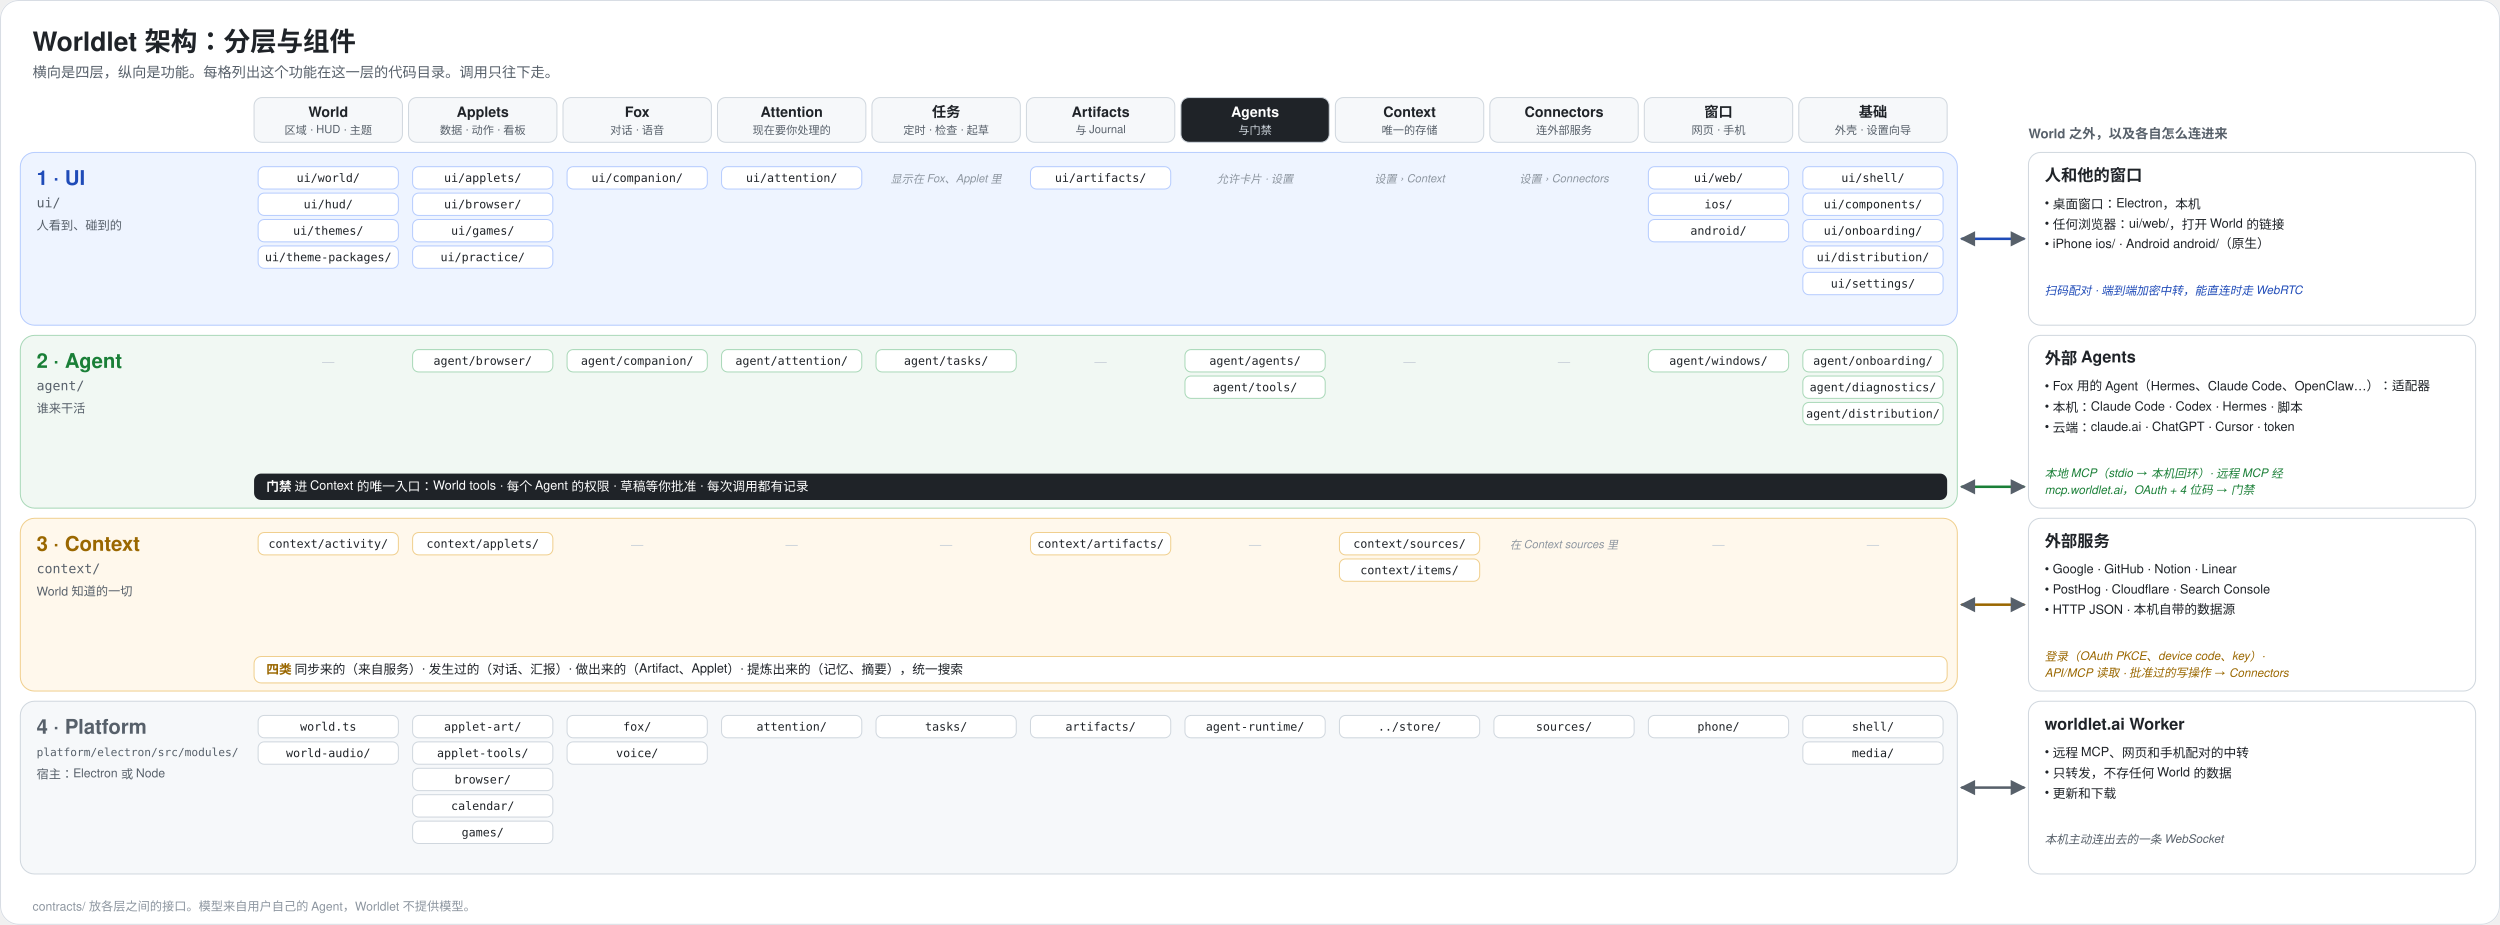
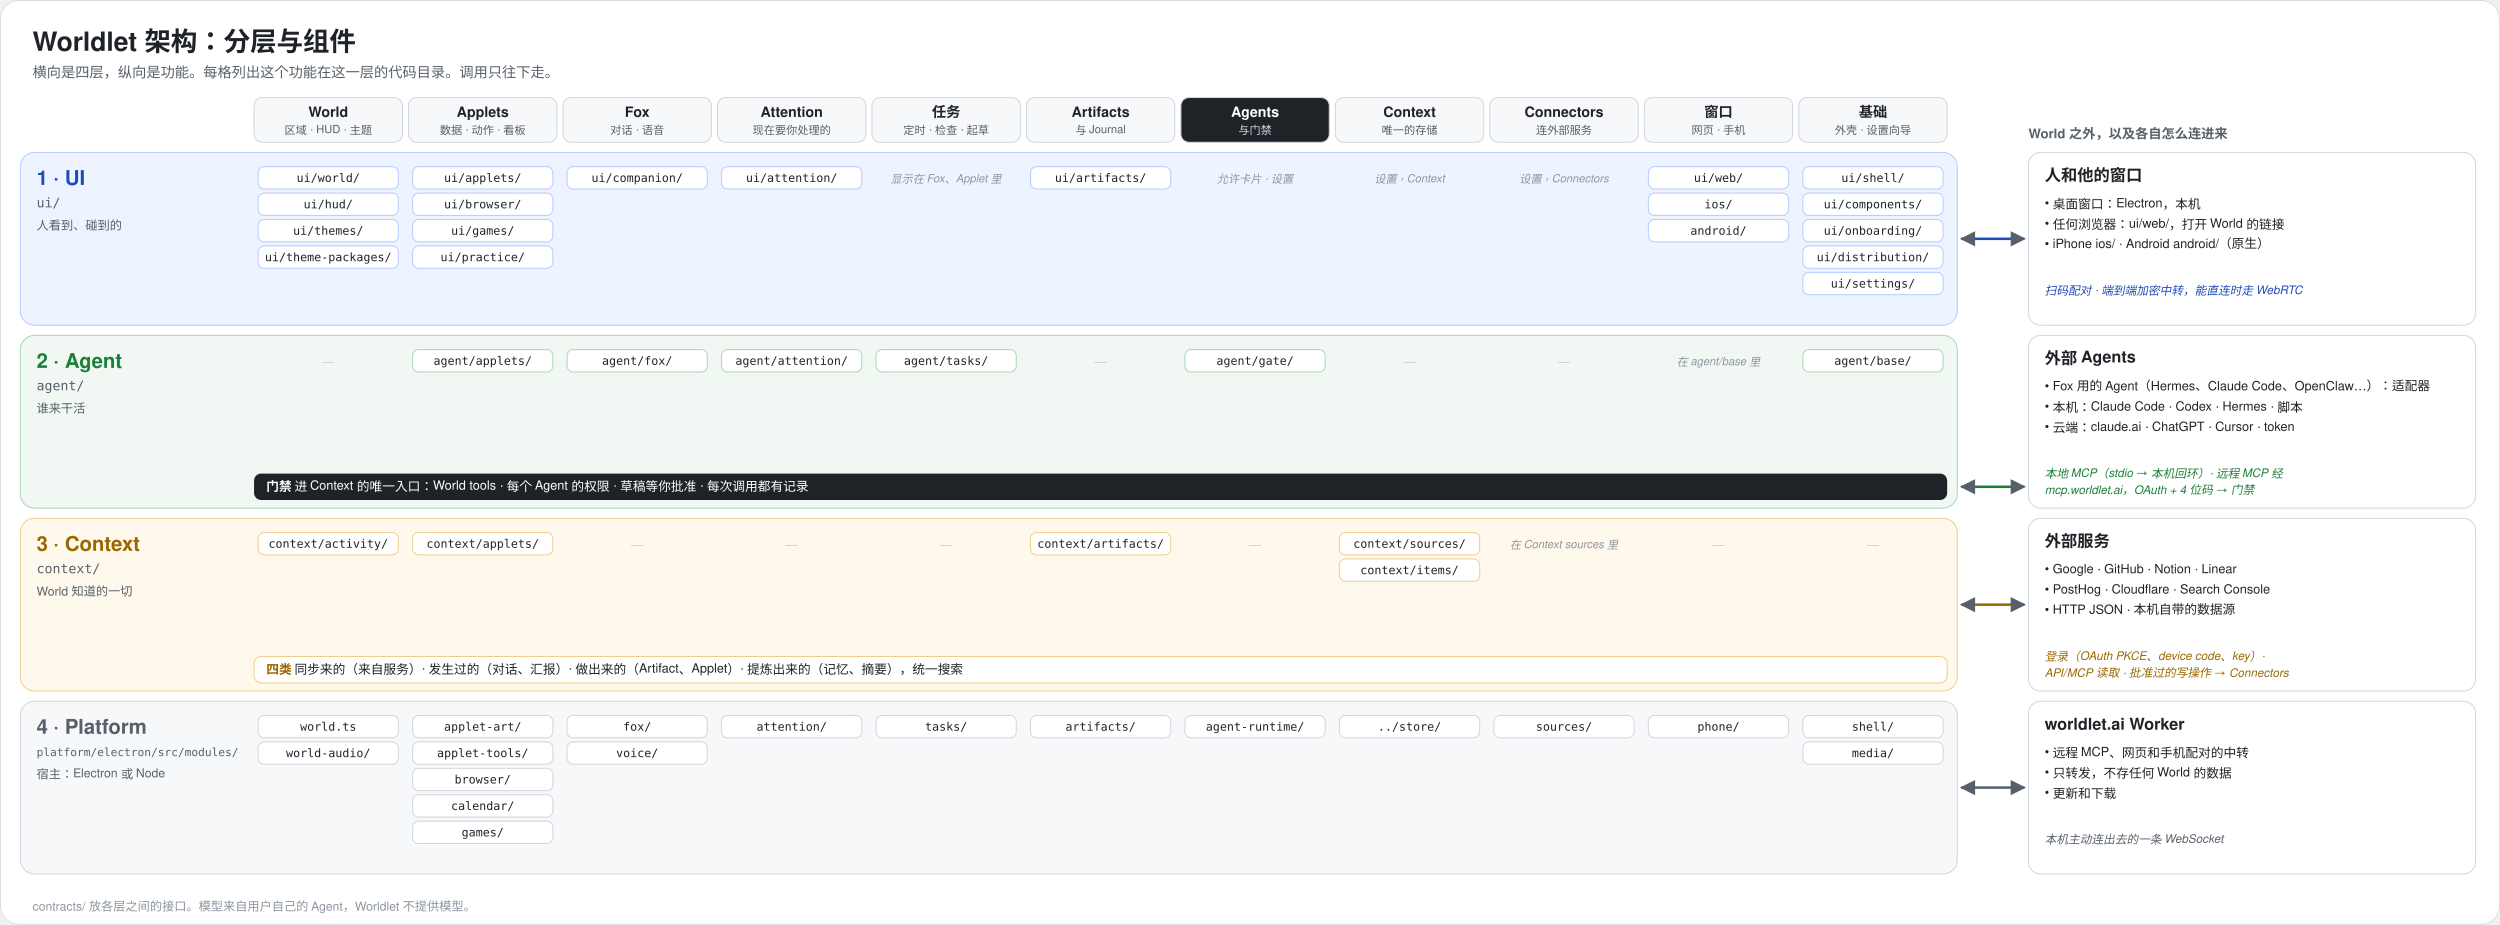
<svg xmlns="http://www.w3.org/2000/svg" width="2460" height="910" viewBox="0 0 2460 910" font-family="-apple-system, 'Segoe UI', Helvetica, Arial, sans-serif">
  <defs>
    <marker id="ar" viewBox="0 0 10 10" refX="9" refY="5" markerWidth="6" markerHeight="6" orient="auto-start-reverse">
      <path d="M0 0L10 5L0 10z" fill="#57606A" />
    </marker>
  </defs>
  <rect width="2460" height="910" rx="18" fill="#FFFFFF" />
  <rect x="0.5" y="0.5" width="2459" height="909" rx="18" fill="none" stroke="#D8DDE4" />
  <text x="32" y="50" font-size="26" font-weight="700" fill="#1F2328">Worldlet 架构：分层与组件</text>
  <text x="32" y="76" font-size="14" fill="#57606A">横向是四层，纵向是功能。每格列出这个功能在这一层的代码目录。调用只往下走。</text>
  <rect x="250" y="96" width="146" height="44" rx="8" fill="#F6F8FA" stroke="#D0D7DE" />
  <text x="323.0" y="115" font-size="14" font-weight="700" text-anchor="middle" fill="#1F2328">World</text>
  <text x="323.0" y="132" font-size="11" text-anchor="middle" fill="#57606A">区域 · HUD · 主题</text>
  <rect x="402" y="96" width="146" height="44" rx="8" fill="#F6F8FA" stroke="#D0D7DE" />
  <text x="475.0" y="115" font-size="14" font-weight="700" text-anchor="middle" fill="#1F2328">Applets</text>
  <text x="475.0" y="132" font-size="11" text-anchor="middle" fill="#57606A">数据 · 动作 · 看板</text>
  <rect x="554" y="96" width="146" height="44" rx="8" fill="#F6F8FA" stroke="#D0D7DE" />
  <text x="627.0" y="115" font-size="14" font-weight="700" text-anchor="middle" fill="#1F2328">Fox</text>
  <text x="627.0" y="132" font-size="11" text-anchor="middle" fill="#57606A">对话 · 语音</text>
  <rect x="706" y="96" width="146" height="44" rx="8" fill="#F6F8FA" stroke="#D0D7DE" />
  <text x="779.0" y="115" font-size="14" font-weight="700" text-anchor="middle" fill="#1F2328">Attention</text>
  <text x="779.0" y="132" font-size="11" text-anchor="middle" fill="#57606A">现在要你处理的</text>
  <rect x="858" y="96" width="146" height="44" rx="8" fill="#F6F8FA" stroke="#D0D7DE" />
  <text x="931.0" y="115" font-size="14" font-weight="700" text-anchor="middle" fill="#1F2328">任务</text>
  <text x="931.0" y="132" font-size="11" text-anchor="middle" fill="#57606A">定时 · 检查 · 起草</text>
  <rect x="1010" y="96" width="146" height="44" rx="8" fill="#F6F8FA" stroke="#D0D7DE" />
  <text x="1083.0" y="115" font-size="14" font-weight="700" text-anchor="middle" fill="#1F2328">Artifacts</text>
  <text x="1083.0" y="132" font-size="11" text-anchor="middle" fill="#57606A">与 Journal</text>
  <rect x="1162" y="96" width="146" height="44" rx="8" fill="#1F2328" stroke="#D0D7DE" />
  <text x="1235.0" y="115" font-size="14" font-weight="700" text-anchor="middle" fill="#FFFFFF">Agents</text>
  <text x="1235.0" y="132" font-size="11" text-anchor="middle" fill="#D0D7DE">与门禁</text>
  <rect x="1314" y="96" width="146" height="44" rx="8" fill="#F6F8FA" stroke="#D0D7DE" />
  <text x="1387.0" y="115" font-size="14" font-weight="700" text-anchor="middle" fill="#1F2328">Context</text>
  <text x="1387.0" y="132" font-size="11" text-anchor="middle" fill="#57606A">唯一的存储</text>
  <rect x="1466" y="96" width="146" height="44" rx="8" fill="#F6F8FA" stroke="#D0D7DE" />
  <text x="1539.0" y="115" font-size="14" font-weight="700" text-anchor="middle" fill="#1F2328">Connectors</text>
  <text x="1539.0" y="132" font-size="11" text-anchor="middle" fill="#57606A">连外部服务</text>
  <rect x="1618" y="96" width="146" height="44" rx="8" fill="#F6F8FA" stroke="#D0D7DE" />
  <text x="1691.0" y="115" font-size="14" font-weight="700" text-anchor="middle" fill="#1F2328">窗口</text>
  <text x="1691.0" y="132" font-size="11" text-anchor="middle" fill="#57606A">网页 · 手机</text>
  <rect x="1770" y="96" width="146" height="44" rx="8" fill="#F6F8FA" stroke="#D0D7DE" />
  <text x="1843.0" y="115" font-size="14" font-weight="700" text-anchor="middle" fill="#1F2328">基础</text>
  <text x="1843.0" y="132" font-size="11" text-anchor="middle" fill="#57606A">外壳 · 设置向导</text>
  <rect x="20" y="150" width="1906" height="170" rx="14" fill="#EEF4FF" stroke="#B6CCFE" />
  <text x="36" y="182" font-size="20" font-weight="800" fill="#1F4BB8">1 · UI</text>
  <text x="36" y="204" font-size="13" font-family="ui-monospace, Menlo, monospace" fill="#57606A">ui/</text>
  <text x="36" y="226" font-size="12" fill="#57606A">人看到、碰到的</text>
  <rect x="254" y="164" width="138" height="22" rx="6" fill="#FFFFFF" stroke="#B6CCFE" />
  <text x="323.0" y="179" font-size="11.5" font-family="ui-monospace, Menlo, monospace" text-anchor="middle" fill="#1F2328">ui/world/</text>
  <rect x="254" y="190" width="138" height="22" rx="6" fill="#FFFFFF" stroke="#B6CCFE" />
  <text x="323.0" y="205" font-size="11.5" font-family="ui-monospace, Menlo, monospace" text-anchor="middle" fill="#1F2328">ui/hud/</text>
  <rect x="254" y="216" width="138" height="22" rx="6" fill="#FFFFFF" stroke="#B6CCFE" />
  <text x="323.0" y="231" font-size="11.5" font-family="ui-monospace, Menlo, monospace" text-anchor="middle" fill="#1F2328">ui/themes/</text>
  <rect x="254" y="242" width="138" height="22" rx="6" fill="#FFFFFF" stroke="#B6CCFE" />
  <text x="323.0" y="257" font-size="11.5" font-family="ui-monospace, Menlo, monospace" text-anchor="middle" fill="#1F2328">ui/theme-packages/</text>
  <rect x="406" y="164" width="138" height="22" rx="6" fill="#FFFFFF" stroke="#B6CCFE" />
  <text x="475.0" y="179" font-size="11.5" font-family="ui-monospace, Menlo, monospace" text-anchor="middle" fill="#1F2328">ui/applets/</text>
  <rect x="406" y="190" width="138" height="22" rx="6" fill="#FFFFFF" stroke="#B6CCFE" />
  <text x="475.0" y="205" font-size="11.5" font-family="ui-monospace, Menlo, monospace" text-anchor="middle" fill="#1F2328">ui/browser/</text>
  <rect x="406" y="216" width="138" height="22" rx="6" fill="#FFFFFF" stroke="#B6CCFE" />
  <text x="475.0" y="231" font-size="11.5" font-family="ui-monospace, Menlo, monospace" text-anchor="middle" fill="#1F2328">ui/games/</text>
  <rect x="406" y="242" width="138" height="22" rx="6" fill="#FFFFFF" stroke="#B6CCFE" />
  <text x="475.0" y="257" font-size="11.5" font-family="ui-monospace, Menlo, monospace" text-anchor="middle" fill="#1F2328">ui/practice/</text>
  <rect x="558" y="164" width="138" height="22" rx="6" fill="#FFFFFF" stroke="#B6CCFE" />
  <text x="627.0" y="179" font-size="11.5" font-family="ui-monospace, Menlo, monospace" text-anchor="middle" fill="#1F2328">ui/companion/</text>
  <rect x="710" y="164" width="138" height="22" rx="6" fill="#FFFFFF" stroke="#B6CCFE" />
  <text x="779.0" y="179" font-size="11.5" font-family="ui-monospace, Menlo, monospace" text-anchor="middle" fill="#1F2328">ui/attention/</text>
  <text x="931.0" y="180" font-size="11" text-anchor="middle" fill="#8C959F" font-style="italic">显示在 Fox、Applet 里</text>
  <rect x="1014" y="164" width="138" height="22" rx="6" fill="#FFFFFF" stroke="#B6CCFE" />
  <text x="1083.0" y="179" font-size="11.5" font-family="ui-monospace, Menlo, monospace" text-anchor="middle" fill="#1F2328">ui/artifacts/</text>
  <text x="1235.0" y="180" font-size="11" text-anchor="middle" fill="#8C959F" font-style="italic">允许卡片 · 设置</text>
  <text x="1387.0" y="180" font-size="11" text-anchor="middle" fill="#8C959F" font-style="italic">设置 › Context</text>
  <text x="1539.0" y="180" font-size="11" text-anchor="middle" fill="#8C959F" font-style="italic">设置 › Connectors</text>
  <rect x="1622" y="164" width="138" height="22" rx="6" fill="#FFFFFF" stroke="#B6CCFE" />
  <text x="1691.0" y="179" font-size="11.5" font-family="ui-monospace, Menlo, monospace" text-anchor="middle" fill="#1F2328">ui/web/</text>
  <rect x="1622" y="190" width="138" height="22" rx="6" fill="#FFFFFF" stroke="#B6CCFE" />
  <text x="1691.0" y="205" font-size="11.5" font-family="ui-monospace, Menlo, monospace" text-anchor="middle" fill="#1F2328">ios/</text>
  <rect x="1622" y="216" width="138" height="22" rx="6" fill="#FFFFFF" stroke="#B6CCFE" />
  <text x="1691.0" y="231" font-size="11.5" font-family="ui-monospace, Menlo, monospace" text-anchor="middle" fill="#1F2328">android/</text>
  <rect x="1774" y="164" width="138" height="22" rx="6" fill="#FFFFFF" stroke="#B6CCFE" />
  <text x="1843.0" y="179" font-size="11.5" font-family="ui-monospace, Menlo, monospace" text-anchor="middle" fill="#1F2328">ui/shell/</text>
  <rect x="1774" y="190" width="138" height="22" rx="6" fill="#FFFFFF" stroke="#B6CCFE" />
  <text x="1843.0" y="205" font-size="11.5" font-family="ui-monospace, Menlo, monospace" text-anchor="middle" fill="#1F2328">ui/components/</text>
  <rect x="1774" y="216" width="138" height="22" rx="6" fill="#FFFFFF" stroke="#B6CCFE" />
  <text x="1843.0" y="231" font-size="11.5" font-family="ui-monospace, Menlo, monospace" text-anchor="middle" fill="#1F2328">ui/onboarding/</text>
  <rect x="1774" y="242" width="138" height="22" rx="6" fill="#FFFFFF" stroke="#B6CCFE" />
  <text x="1843.0" y="257" font-size="11.5" font-family="ui-monospace, Menlo, monospace" text-anchor="middle" fill="#1F2328">ui/distribution/</text>
  <rect x="1774" y="268" width="138" height="22" rx="6" fill="#FFFFFF" stroke="#B6CCFE" />
  <text x="1843.0" y="283" font-size="11.5" font-family="ui-monospace, Menlo, monospace" text-anchor="middle" fill="#1F2328">ui/settings/</text>
  <rect x="20" y="330" width="1906" height="170" rx="14" fill="#F1F8F3" stroke="#A9D8B8" />
  <text x="36" y="362" font-size="20" font-weight="800" fill="#1A7F37">2 · Agent</text>
  <text x="36" y="384" font-size="13" font-family="ui-monospace, Menlo, monospace" fill="#57606A">agent/</text>
  <text x="36" y="406" font-size="12" fill="#57606A">谁来干活</text>
  <text x="323.0" y="360" font-size="12" text-anchor="middle" fill="#C9D1D9">—</text>
  <rect x="406" y="344" width="138" height="22" rx="6" fill="#FFFFFF" stroke="#A9D8B8" />
-   <text x="475.0" y="359" font-size="11.5" font-family="ui-monospace, Menlo, monospace" text-anchor="middle" fill="#1F2328">agent/browser/</text>
+   <text x="475.0" y="359" font-size="11.5" font-family="ui-monospace, Menlo, monospace" text-anchor="middle" fill="#1F2328">agent/applets/</text>
  <rect x="558" y="344" width="138" height="22" rx="6" fill="#FFFFFF" stroke="#A9D8B8" />
-   <text x="627.0" y="359" font-size="11.5" font-family="ui-monospace, Menlo, monospace" text-anchor="middle" fill="#1F2328">agent/companion/</text>
+   <text x="627.0" y="359" font-size="11.5" font-family="ui-monospace, Menlo, monospace" text-anchor="middle" fill="#1F2328">agent/fox/</text>
  <rect x="710" y="344" width="138" height="22" rx="6" fill="#FFFFFF" stroke="#A9D8B8" />
  <text x="779.0" y="359" font-size="11.5" font-family="ui-monospace, Menlo, monospace" text-anchor="middle" fill="#1F2328">agent/attention/</text>
  <rect x="862" y="344" width="138" height="22" rx="6" fill="#FFFFFF" stroke="#A9D8B8" />
  <text x="931.0" y="359" font-size="11.5" font-family="ui-monospace, Menlo, monospace" text-anchor="middle" fill="#1F2328">agent/tasks/</text>
  <text x="1083.0" y="360" font-size="12" text-anchor="middle" fill="#C9D1D9">—</text>
  <rect x="1166" y="344" width="138" height="22" rx="6" fill="#FFFFFF" stroke="#A9D8B8" />
-   <text x="1235.0" y="359" font-size="11.5" font-family="ui-monospace, Menlo, monospace" text-anchor="middle" fill="#1F2328">agent/agents/</text>
-   <rect x="1166" y="370" width="138" height="22" rx="6" fill="#FFFFFF" stroke="#A9D8B8" />
-   <text x="1235.0" y="385" font-size="11.5" font-family="ui-monospace, Menlo, monospace" text-anchor="middle" fill="#1F2328">agent/tools/</text>
+   <text x="1235.0" y="359" font-size="11.5" font-family="ui-monospace, Menlo, monospace" text-anchor="middle" fill="#1F2328">agent/gate/</text>
  <text x="1387.0" y="360" font-size="12" text-anchor="middle" fill="#C9D1D9">—</text>
  <text x="1539.0" y="360" font-size="12" text-anchor="middle" fill="#C9D1D9">—</text>
-   <rect x="1622" y="344" width="138" height="22" rx="6" fill="#FFFFFF" stroke="#A9D8B8" />
-   <text x="1691.0" y="359" font-size="11.5" font-family="ui-monospace, Menlo, monospace" text-anchor="middle" fill="#1F2328">agent/windows/</text>
+   <text x="1691.0" y="360" font-size="11" text-anchor="middle" fill="#8C959F" font-style="italic">在 agent/base 里</text>
  <rect x="1774" y="344" width="138" height="22" rx="6" fill="#FFFFFF" stroke="#A9D8B8" />
-   <text x="1843.0" y="359" font-size="11.5" font-family="ui-monospace, Menlo, monospace" text-anchor="middle" fill="#1F2328">agent/onboarding/</text>
-   <rect x="1774" y="370" width="138" height="22" rx="6" fill="#FFFFFF" stroke="#A9D8B8" />
-   <text x="1843.0" y="385" font-size="11.5" font-family="ui-monospace, Menlo, monospace" text-anchor="middle" fill="#1F2328">agent/diagnostics/</text>
-   <rect x="1774" y="396" width="138" height="22" rx="6" fill="#FFFFFF" stroke="#A9D8B8" />
-   <text x="1843.0" y="411" font-size="11.5" font-family="ui-monospace, Menlo, monospace" text-anchor="middle" fill="#1F2328">agent/distribution/</text>
+   <text x="1843.0" y="359" font-size="11.5" font-family="ui-monospace, Menlo, monospace" text-anchor="middle" fill="#1F2328">agent/base/</text>
  <rect x="250" y="466" width="1666" height="26" rx="7" fill="#1F2328" />
  <text x="262" y="483" font-size="12.5" fill="#FFFFFF">
    <tspan font-weight="800">门禁</tspan>  进 Context 的唯一入口：World tools · 每个 Agent 的权限 · 草稿等你批准 · 每次调用都有记录</text>
  <rect x="20" y="510" width="1906" height="170" rx="14" fill="#FFF8EC" stroke="#F0CF8E" />
  <text x="36" y="542" font-size="20" font-weight="800" fill="#9A6700">3 · Context</text>
  <text x="36" y="564" font-size="13" font-family="ui-monospace, Menlo, monospace" fill="#57606A">context/</text>
  <text x="36" y="586" font-size="12" fill="#57606A">World 知道的一切</text>
  <rect x="254" y="524" width="138" height="22" rx="6" fill="#FFFFFF" stroke="#F0CF8E" />
  <text x="323.0" y="539" font-size="11.5" font-family="ui-monospace, Menlo, monospace" text-anchor="middle" fill="#1F2328">context/activity/</text>
  <rect x="406" y="524" width="138" height="22" rx="6" fill="#FFFFFF" stroke="#F0CF8E" />
  <text x="475.0" y="539" font-size="11.5" font-family="ui-monospace, Menlo, monospace" text-anchor="middle" fill="#1F2328">context/applets/</text>
  <text x="627.0" y="540" font-size="12" text-anchor="middle" fill="#C9D1D9">—</text>
  <text x="779.0" y="540" font-size="12" text-anchor="middle" fill="#C9D1D9">—</text>
  <text x="931.0" y="540" font-size="12" text-anchor="middle" fill="#C9D1D9">—</text>
  <rect x="1014" y="524" width="138" height="22" rx="6" fill="#FFFFFF" stroke="#F0CF8E" />
  <text x="1083.0" y="539" font-size="11.5" font-family="ui-monospace, Menlo, monospace" text-anchor="middle" fill="#1F2328">context/artifacts/</text>
  <text x="1235.0" y="540" font-size="12" text-anchor="middle" fill="#C9D1D9">—</text>
  <rect x="1318" y="524" width="138" height="22" rx="6" fill="#FFFFFF" stroke="#F0CF8E" />
  <text x="1387.0" y="539" font-size="11.5" font-family="ui-monospace, Menlo, monospace" text-anchor="middle" fill="#1F2328">context/sources/</text>
  <rect x="1318" y="550" width="138" height="22" rx="6" fill="#FFFFFF" stroke="#F0CF8E" />
  <text x="1387.0" y="565" font-size="11.5" font-family="ui-monospace, Menlo, monospace" text-anchor="middle" fill="#1F2328">context/items/</text>
  <text x="1539.0" y="540" font-size="11" text-anchor="middle" fill="#8C959F" font-style="italic">在 Context sources 里</text>
  <text x="1691.0" y="540" font-size="12" text-anchor="middle" fill="#C9D1D9">—</text>
  <text x="1843.0" y="540" font-size="12" text-anchor="middle" fill="#C9D1D9">—</text>
  <rect x="250" y="646" width="1666" height="26" rx="7" fill="#FFFFFF" stroke="#F0CF8E" />
  <text x="262" y="663" font-size="12.5" fill="#1F2328">
    <tspan font-weight="800" fill="#9A6700">四类</tspan>  同步来的（来自服务）· 发生过的（对话、汇报）· 做出来的（Artifact、Applet）· 提炼出来的（记忆、摘要），统一搜索</text>
  <rect x="20" y="690" width="1906" height="170" rx="14" fill="#F6F8FA" stroke="#D0D7DE" />
  <text x="36" y="722" font-size="20" font-weight="800" fill="#57606A">4 · Platform</text>
  <text x="36" y="744" font-size="11" font-family="ui-monospace, Menlo, monospace" fill="#57606A">platform/electron/src/modules/</text>
  <text x="36" y="766" font-size="12" fill="#57606A">宿主：Electron 或 Node</text>
  <rect x="254" y="704" width="138" height="22" rx="6" fill="#FFFFFF" stroke="#D0D7DE" />
  <text x="323.0" y="719" font-size="11.5" font-family="ui-monospace, Menlo, monospace" text-anchor="middle" fill="#1F2328">world.ts</text>
  <rect x="254" y="730" width="138" height="22" rx="6" fill="#FFFFFF" stroke="#D0D7DE" />
  <text x="323.0" y="745" font-size="11.5" font-family="ui-monospace, Menlo, monospace" text-anchor="middle" fill="#1F2328">world-audio/</text>
  <rect x="406" y="704" width="138" height="22" rx="6" fill="#FFFFFF" stroke="#D0D7DE" />
  <text x="475.0" y="719" font-size="11.5" font-family="ui-monospace, Menlo, monospace" text-anchor="middle" fill="#1F2328">applet-art/</text>
  <rect x="406" y="730" width="138" height="22" rx="6" fill="#FFFFFF" stroke="#D0D7DE" />
  <text x="475.0" y="745" font-size="11.5" font-family="ui-monospace, Menlo, monospace" text-anchor="middle" fill="#1F2328">applet-tools/</text>
  <rect x="406" y="756" width="138" height="22" rx="6" fill="#FFFFFF" stroke="#D0D7DE" />
  <text x="475.0" y="771" font-size="11.5" font-family="ui-monospace, Menlo, monospace" text-anchor="middle" fill="#1F2328">browser/</text>
  <rect x="406" y="782" width="138" height="22" rx="6" fill="#FFFFFF" stroke="#D0D7DE" />
  <text x="475.0" y="797" font-size="11.5" font-family="ui-monospace, Menlo, monospace" text-anchor="middle" fill="#1F2328">calendar/</text>
  <rect x="406" y="808" width="138" height="22" rx="6" fill="#FFFFFF" stroke="#D0D7DE" />
  <text x="475.0" y="823" font-size="11.5" font-family="ui-monospace, Menlo, monospace" text-anchor="middle" fill="#1F2328">games/</text>
  <rect x="558" y="704" width="138" height="22" rx="6" fill="#FFFFFF" stroke="#D0D7DE" />
  <text x="627.0" y="719" font-size="11.5" font-family="ui-monospace, Menlo, monospace" text-anchor="middle" fill="#1F2328">fox/</text>
  <rect x="558" y="730" width="138" height="22" rx="6" fill="#FFFFFF" stroke="#D0D7DE" />
  <text x="627.0" y="745" font-size="11.5" font-family="ui-monospace, Menlo, monospace" text-anchor="middle" fill="#1F2328">voice/</text>
  <rect x="710" y="704" width="138" height="22" rx="6" fill="#FFFFFF" stroke="#D0D7DE" />
  <text x="779.0" y="719" font-size="11.5" font-family="ui-monospace, Menlo, monospace" text-anchor="middle" fill="#1F2328">attention/</text>
  <rect x="862" y="704" width="138" height="22" rx="6" fill="#FFFFFF" stroke="#D0D7DE" />
  <text x="931.0" y="719" font-size="11.5" font-family="ui-monospace, Menlo, monospace" text-anchor="middle" fill="#1F2328">tasks/</text>
  <rect x="1014" y="704" width="138" height="22" rx="6" fill="#FFFFFF" stroke="#D0D7DE" />
  <text x="1083.0" y="719" font-size="11.5" font-family="ui-monospace, Menlo, monospace" text-anchor="middle" fill="#1F2328">artifacts/</text>
  <rect x="1166" y="704" width="138" height="22" rx="6" fill="#FFFFFF" stroke="#D0D7DE" />
  <text x="1235.0" y="719" font-size="11.5" font-family="ui-monospace, Menlo, monospace" text-anchor="middle" fill="#1F2328">agent-runtime/</text>
  <rect x="1318" y="704" width="138" height="22" rx="6" fill="#FFFFFF" stroke="#D0D7DE" />
  <text x="1387.0" y="719" font-size="11.5" font-family="ui-monospace, Menlo, monospace" text-anchor="middle" fill="#1F2328">../store/</text>
  <rect x="1470" y="704" width="138" height="22" rx="6" fill="#FFFFFF" stroke="#D0D7DE" />
  <text x="1539.0" y="719" font-size="11.5" font-family="ui-monospace, Menlo, monospace" text-anchor="middle" fill="#1F2328">sources/</text>
  <rect x="1622" y="704" width="138" height="22" rx="6" fill="#FFFFFF" stroke="#D0D7DE" />
  <text x="1691.0" y="719" font-size="11.5" font-family="ui-monospace, Menlo, monospace" text-anchor="middle" fill="#1F2328">phone/</text>
  <rect x="1774" y="704" width="138" height="22" rx="6" fill="#FFFFFF" stroke="#D0D7DE" />
  <text x="1843.0" y="719" font-size="11.5" font-family="ui-monospace, Menlo, monospace" text-anchor="middle" fill="#1F2328">shell/</text>
  <rect x="1774" y="730" width="138" height="22" rx="6" fill="#FFFFFF" stroke="#D0D7DE" />
  <text x="1843.0" y="745" font-size="11.5" font-family="ui-monospace, Menlo, monospace" text-anchor="middle" fill="#1F2328">media/</text>
  <text x="1996" y="136" font-size="13" font-weight="700" fill="#57606A">World 之外，以及各自怎么连进来</text>
  <rect x="1996" y="150" width="440" height="170" rx="12" fill="#FFFFFF" stroke="#D0D7DE" />
  <text x="2012" y="178" font-size="16" font-weight="700" fill="#1F2328">人和他的窗口</text>
  <text x="2012" y="204" font-size="12.5" fill="#1F2328">• 桌面窗口：Electron，本机</text>
  <text x="2012" y="224" font-size="12.5" fill="#1F2328">• 任何浏览器：ui/web/，打开 World 的链接</text>
  <text x="2012" y="244" font-size="12.5" fill="#1F2328">• iPhone ios/ · Android android/（原生）</text>
  <text x="2012" y="290" font-size="11.5" fill="#1F4BB8" font-style="italic">扫码配对 · 端到端加密中转，能直连时走 WebRTC</text>
  <line x1="1992" y1="235.0" x2="1930" y2="235.0" stroke="#1F4BB8" stroke-width="2.5" marker-start="url(#ar)" marker-end="url(#ar)" />
  <rect x="1996" y="330" width="440" height="170" rx="12" fill="#FFFFFF" stroke="#D0D7DE" />
  <text x="2012" y="358" font-size="16" font-weight="700" fill="#1F2328">外部 Agents</text>
  <text x="2012" y="384" font-size="12.5" fill="#1F2328">• Fox 用的 Agent（Hermes、Claude Code、OpenClaw…）：适配器</text>
  <text x="2012" y="404" font-size="12.5" fill="#1F2328">• 本机：Claude Code · Codex · Hermes · 脚本</text>
  <text x="2012" y="424" font-size="12.5" fill="#1F2328">• 云端：claude.ai · ChatGPT · Cursor · token</text>
  <text x="2012" y="470" font-size="11.5" fill="#1A7F37" font-style="italic">本地 MCP（stdio → 本机回环）· 远程 MCP 经</text>
  <text x="2012" y="486" font-size="11.5" fill="#1A7F37" font-style="italic">mcp.worldlet.ai，OAuth + 4 位码 → 门禁</text>
  <line x1="1992" y1="479" x2="1930" y2="479" stroke="#1A7F37" stroke-width="2.5" marker-start="url(#ar)" marker-end="url(#ar)" />
  <rect x="1996" y="510" width="440" height="170" rx="12" fill="#FFFFFF" stroke="#D0D7DE" />
  <text x="2012" y="538" font-size="16" font-weight="700" fill="#1F2328">外部服务</text>
  <text x="2012" y="564" font-size="12.5" fill="#1F2328">• Google · GitHub · Notion · Linear</text>
  <text x="2012" y="584" font-size="12.5" fill="#1F2328">• PostHog · Cloudflare · Search Console</text>
  <text x="2012" y="604" font-size="12.5" fill="#1F2328">• HTTP JSON · 本机自带的数据源</text>
  <text x="2012" y="650" font-size="11.5" fill="#9A6700" font-style="italic">登录（OAuth PKCE、device code、key）·</text>
  <text x="2012" y="666" font-size="11.5" fill="#9A6700" font-style="italic">API/MCP 读取 · 批准过的写操作 → Connectors</text>
  <line x1="1992" y1="595.0" x2="1930" y2="595.0" stroke="#9A6700" stroke-width="2.5" marker-start="url(#ar)" marker-end="url(#ar)" />
  <rect x="1996" y="690" width="440" height="170" rx="12" fill="#FFFFFF" stroke="#D0D7DE" />
  <text x="2012" y="718" font-size="16" font-weight="700" fill="#1F2328">worldlet.ai Worker</text>
  <text x="2012" y="744" font-size="12.5" fill="#1F2328">• 远程 MCP、网页和手机配对的中转</text>
  <text x="2012" y="764" font-size="12.5" fill="#1F2328">• 只转发，不存任何 World 的数据</text>
  <text x="2012" y="784" font-size="12.5" fill="#1F2328">• 更新和下载</text>
  <text x="2012" y="830" font-size="11.5" fill="#57606A" font-style="italic">本机主动连出去的一条 WebSocket</text>
  <line x1="1992" y1="775.0" x2="1930" y2="775.0" stroke="#57606A" stroke-width="2.5" marker-start="url(#ar)" marker-end="url(#ar)" />
  <text x="32" y="896" font-size="12" fill="#8C959F">contracts/ 放各层之间的接口。模型来自用户自己的 Agent，Worldlet 不提供模型。</text>
</svg>
